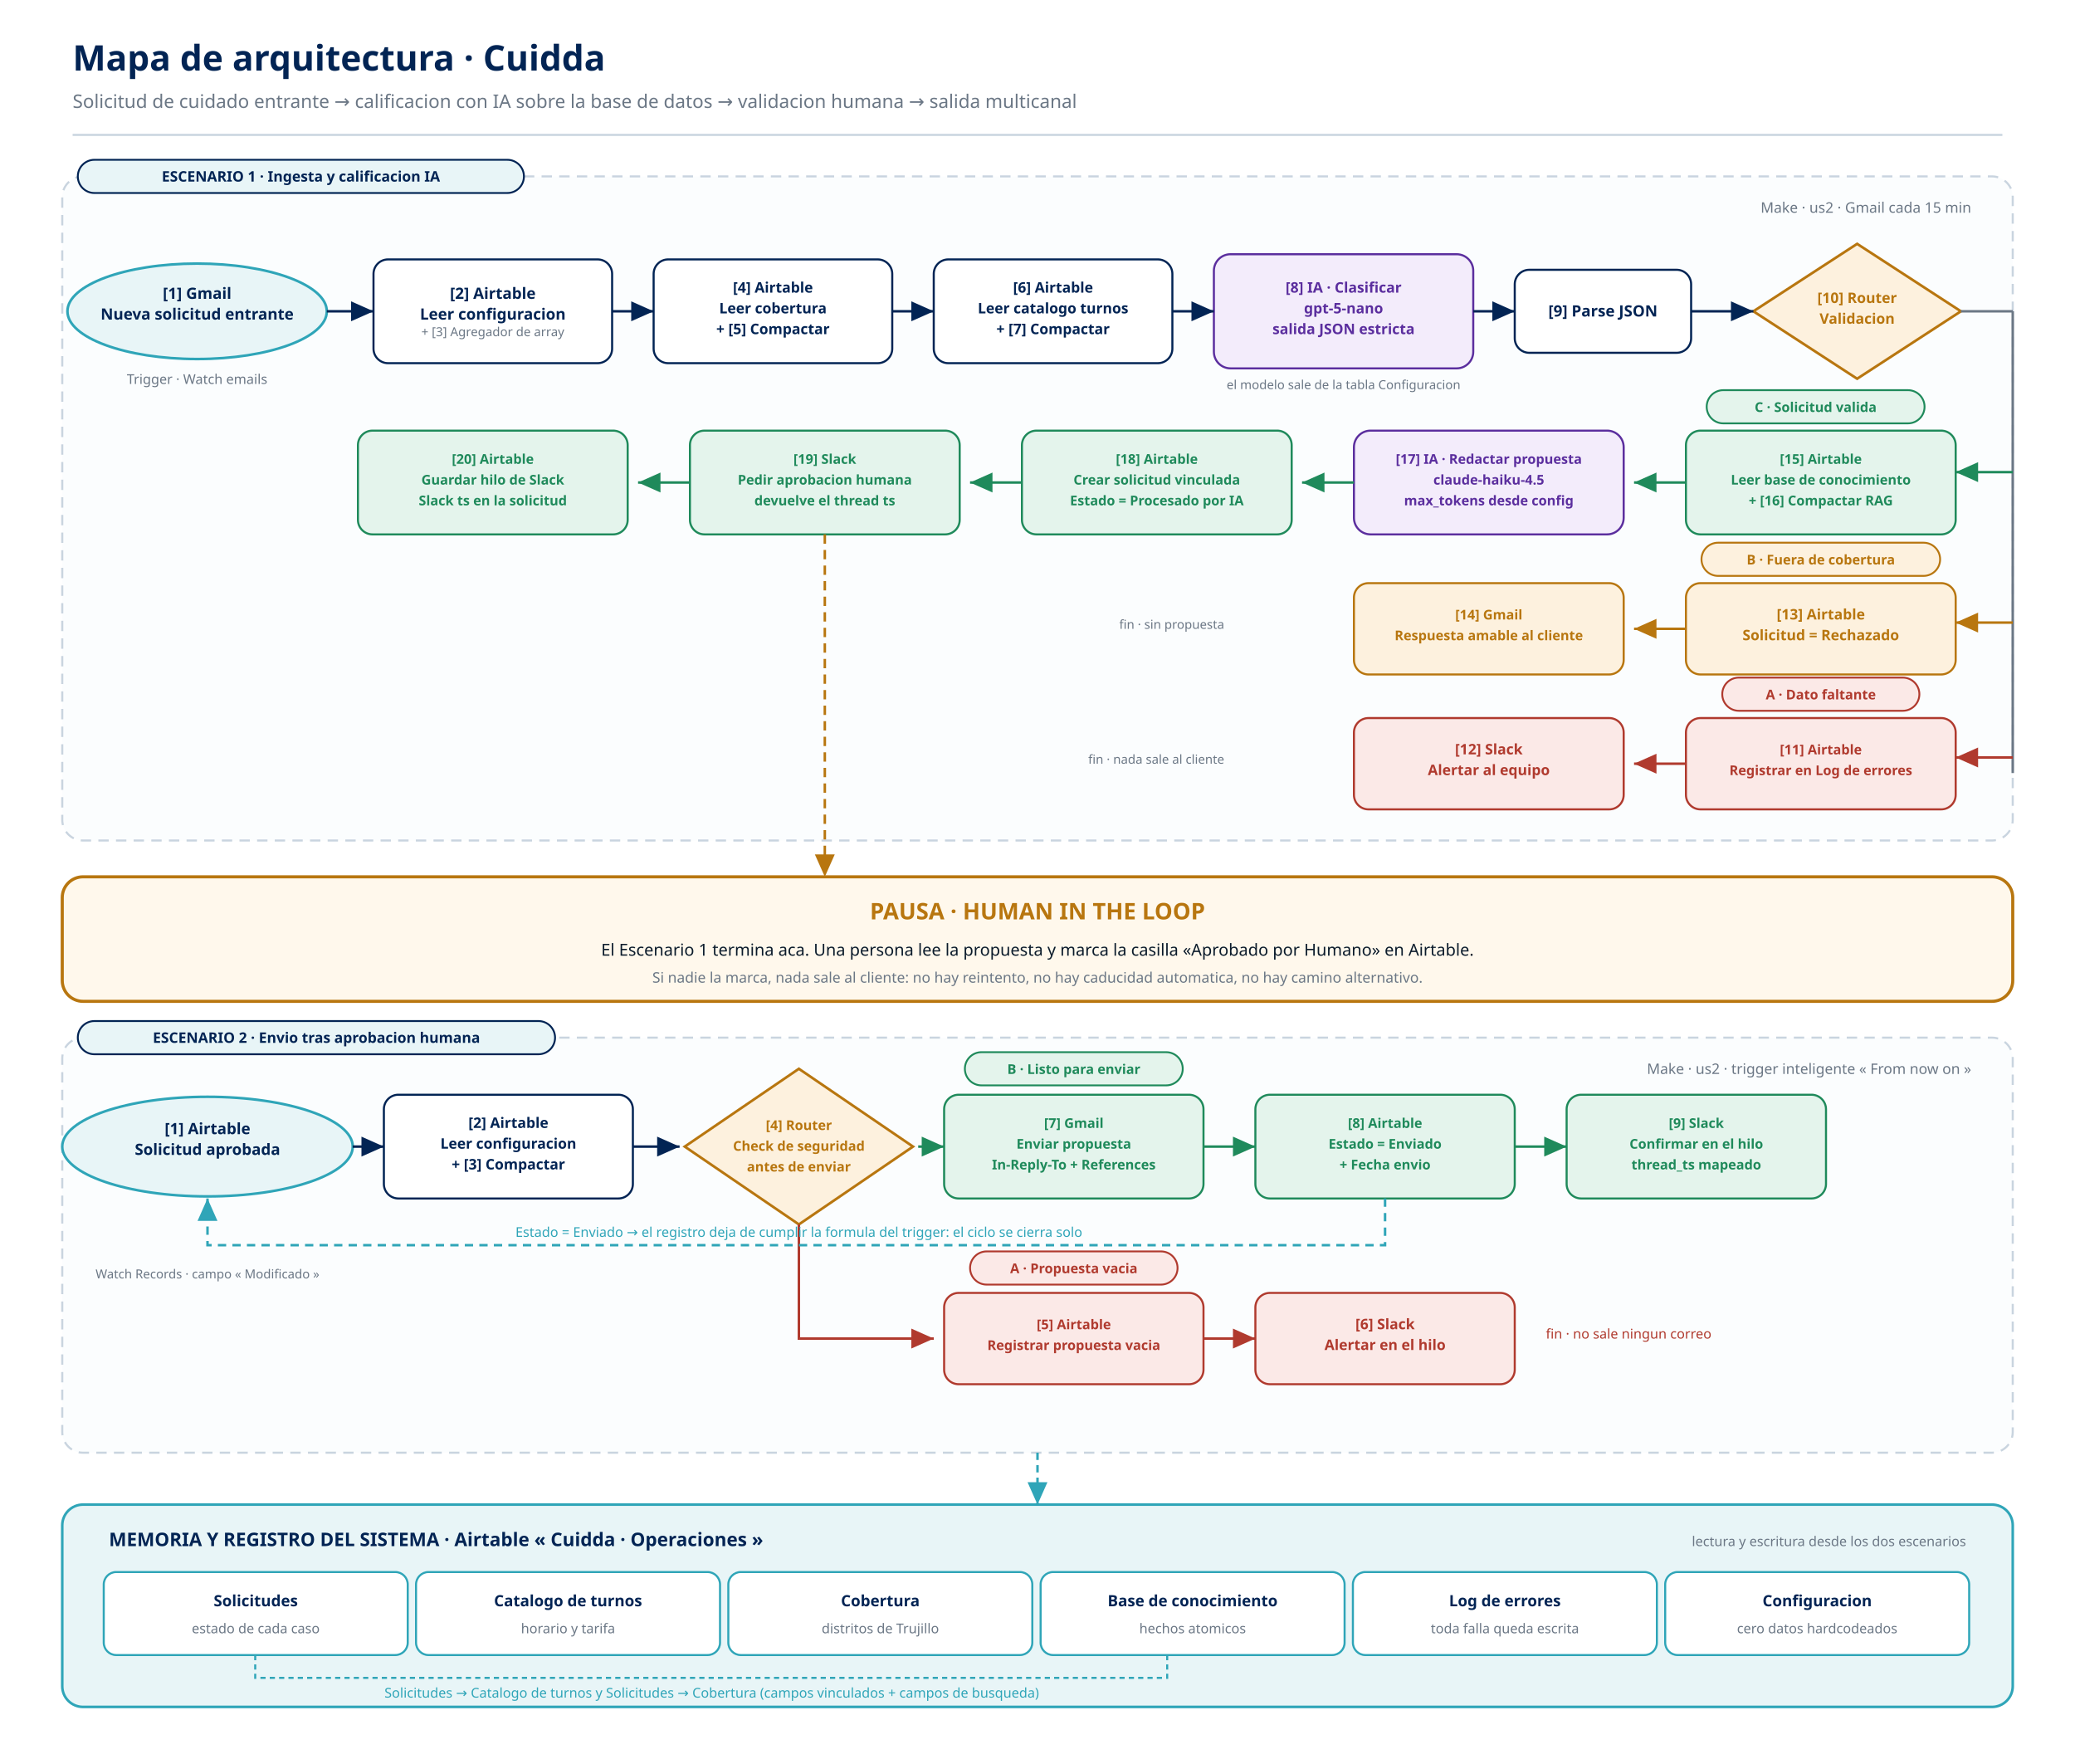
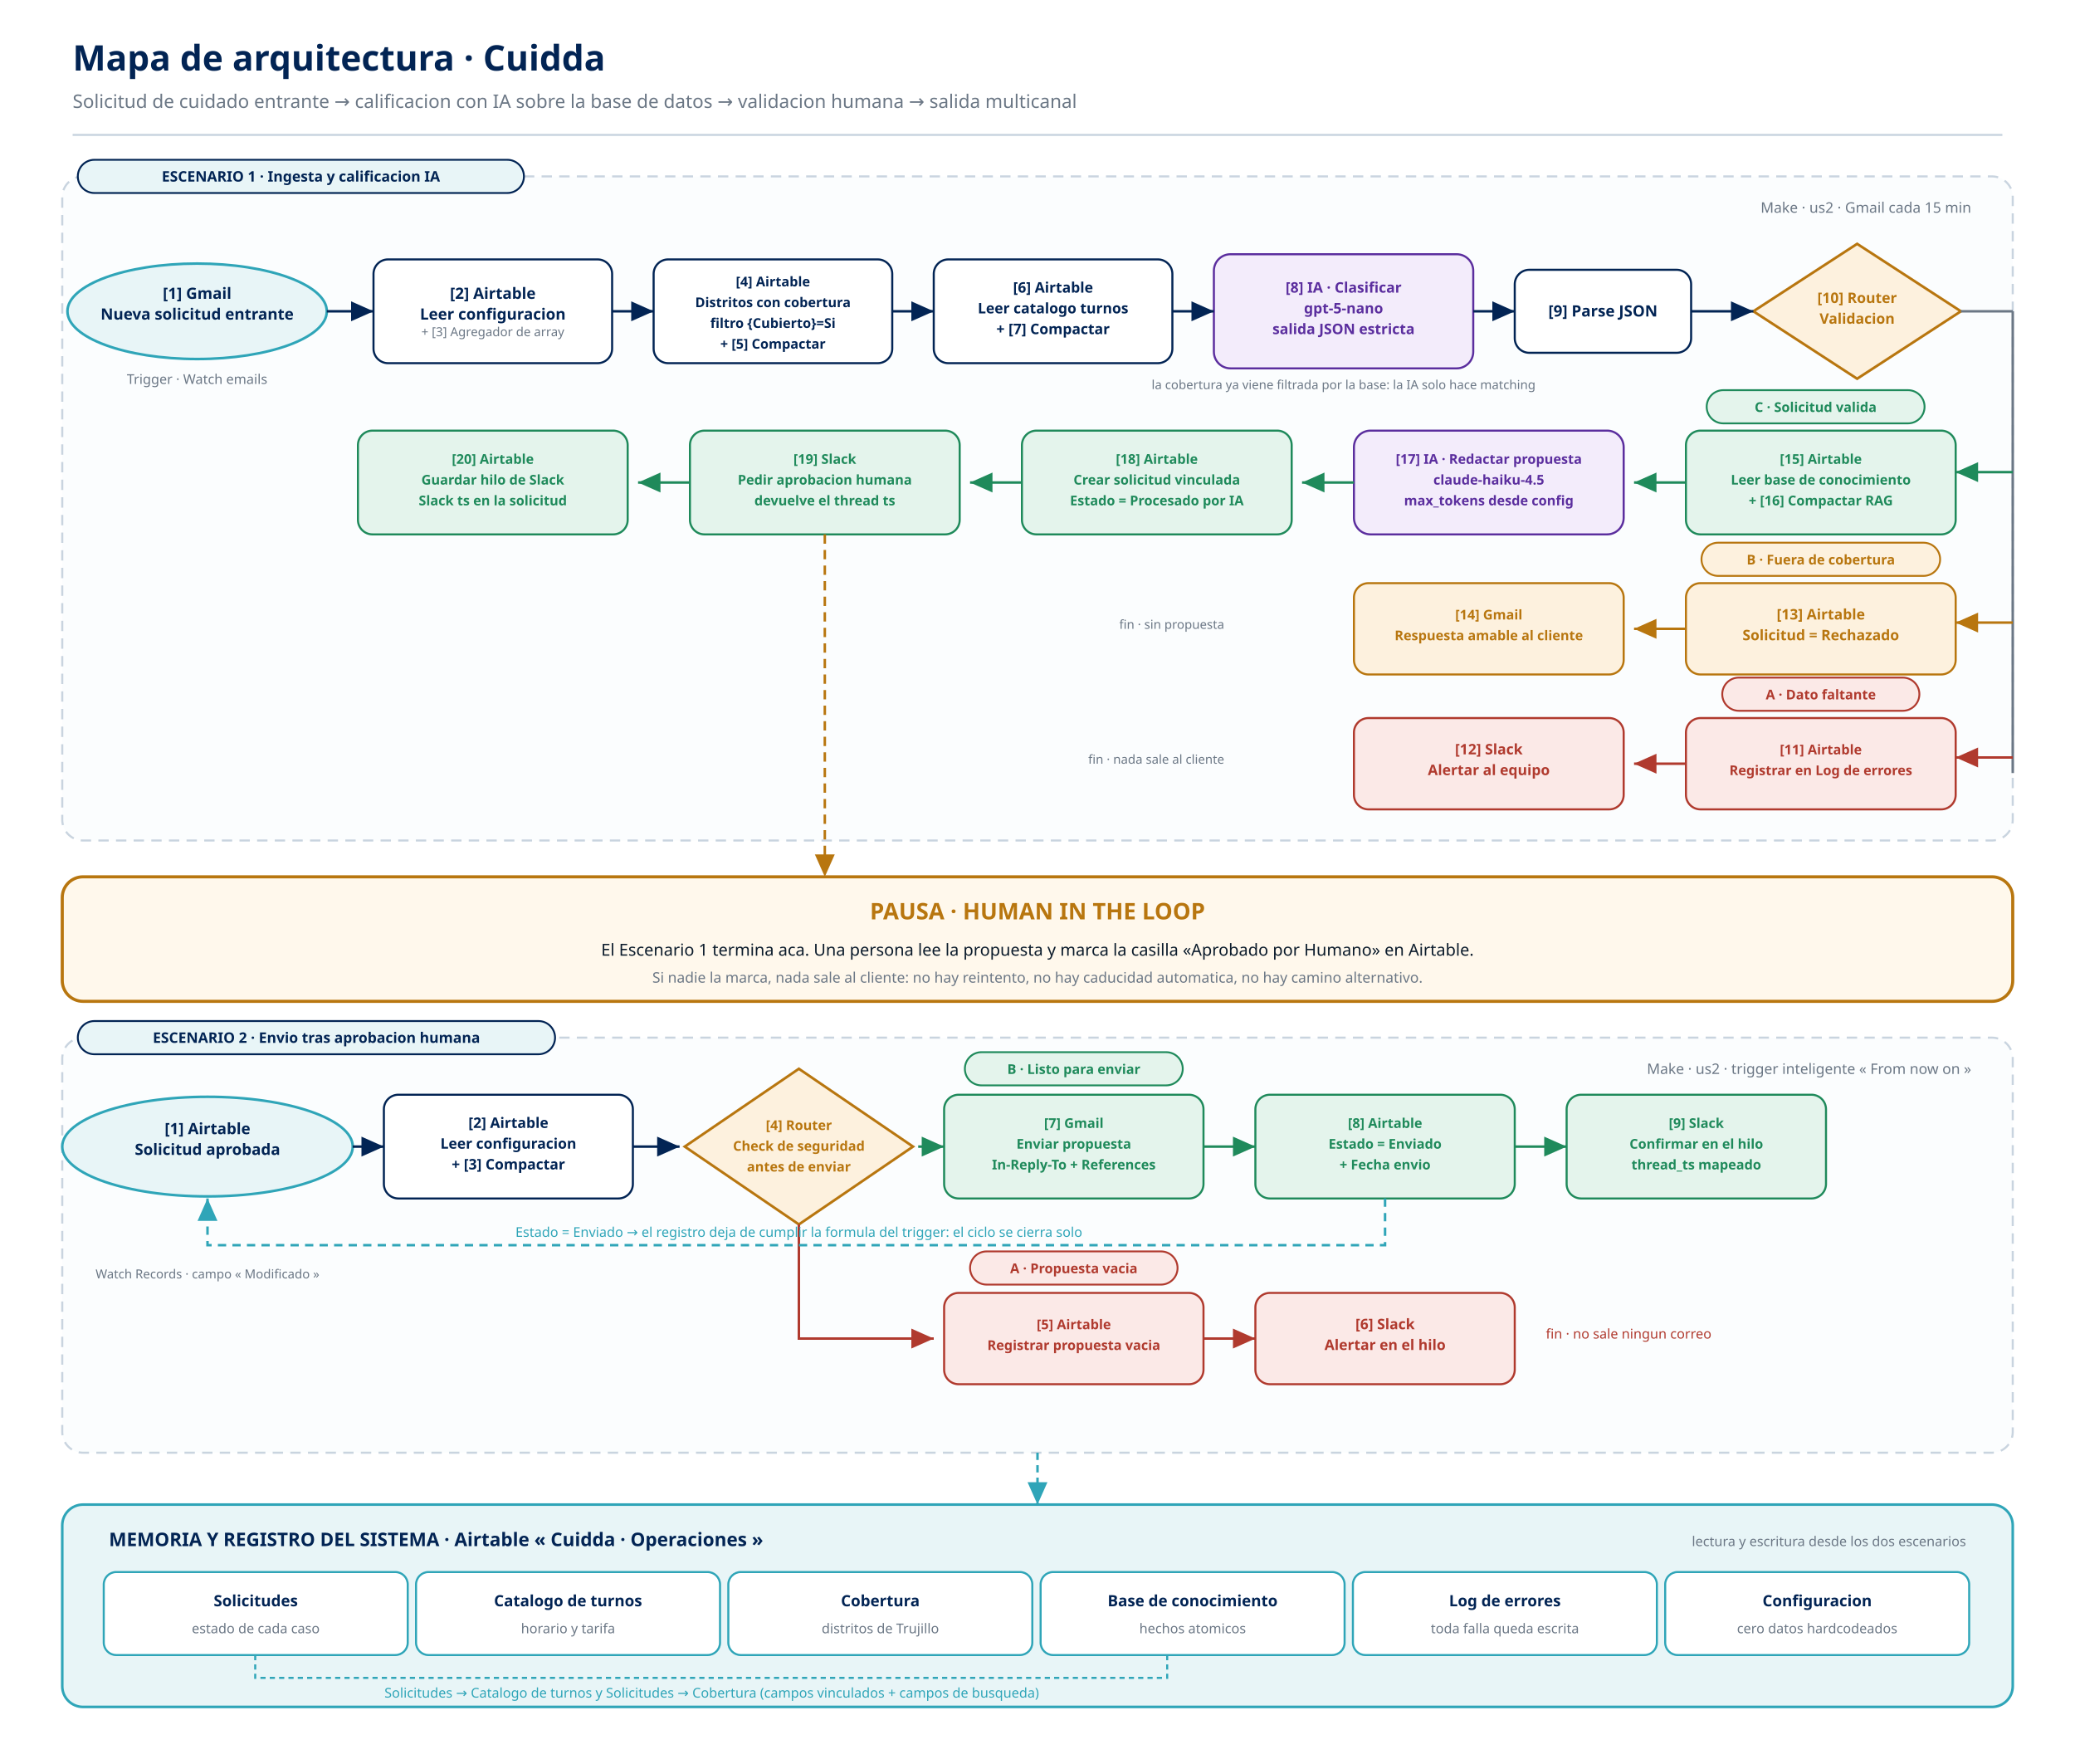
<svg xmlns="http://www.w3.org/2000/svg" width="2000" height="1700" viewBox="0 0 2000 1700">
  <defs>
    <marker id="ah" markerWidth="11" markerHeight="11" refX="9" refY="4" orient="auto">
      <path d="M0,0 L9,4 L0,8 z" fill="#022454" />
    </marker>
    <marker id="aht" markerWidth="11" markerHeight="11" refX="9" refY="4" orient="auto">
      <path d="M0,0 L9,4 L0,8 z" fill="#2FA5B8" />
    </marker>
    <marker id="ahr" markerWidth="11" markerHeight="11" refX="9" refY="4" orient="auto">
      <path d="M0,0 L9,4 L0,8 z" fill="#B03A2E" />
    </marker>
    <marker id="aha" markerWidth="11" markerHeight="11" refX="9" refY="4" orient="auto">
      <path d="M0,0 L9,4 L0,8 z" fill="#B8760F" />
    </marker>
    <marker id="ahg" markerWidth="11" markerHeight="11" refX="9" refY="4" orient="auto">
      <path d="M0,0 L9,4 L0,8 z" fill="#1F8A5B" />
    </marker>
  </defs>
  <rect width="2000" height="1700" fill="#FFFFFF" />
  <text x="70" y="68" font-family="Plus Jakarta Sans, sans-serif" font-size="34" fill="#022454" text-anchor="start" font-weight="700">Mapa de arquitectura · Cuidda</text>
  <text x="70" y="104" font-family="Comfortaa, sans-serif" font-size="18" fill="#6B7785" text-anchor="start" font-weight="400">Solicitud de cuidado entrante  →  calificacion con IA sobre la base de datos  →  validacion humana  →  salida multicanal</text>
  <line x1="70" y1="130" x2="1930" y2="130" stroke="#C9D4DF" stroke-width="2" />
  <rect x="60" y="170" width="1880" height="640" rx="20" fill="#FBFDFE" stroke="#C9D4DF" stroke-width="2" stroke-dasharray="10 7" />
  <rect x="75.0" y="154" width="430" height="32" rx="16" fill="#E8F5F7" stroke="#022454" stroke-width="1.8" />
  <text x="290" y="175" font-family="Plus Jakarta Sans, sans-serif" font-size="14" fill="#022454" text-anchor="middle" font-weight="700">ESCENARIO 1  ·  Ingesta y calificacion IA</text>
  <text x="1900" y="205" font-family="Comfortaa, sans-serif" font-size="14" fill="#6B7785" text-anchor="end" font-weight="400">Make · us2 · Gmail cada 15 min</text>
  <ellipse cx="190" cy="300" rx="125.0" ry="46.0" fill="#E8F5F7" stroke="#2FA5B8" stroke-width="2.5" />
  <text x="190" y="288" font-family="Comfortaa, sans-serif" font-size="15" fill="#022454" text-anchor="middle" font-weight="700">[1] Gmail</text>
  <text x="190" y="308" font-family="Comfortaa, sans-serif" font-size="15" fill="#022454" text-anchor="middle" font-weight="700">Nueva solicitud entrante</text>
  <text x="190" y="370" font-family="Comfortaa, sans-serif" font-size="13" fill="#6B7785" text-anchor="middle" font-weight="400">Trigger · Watch emails</text>
  <rect x="360" y="250" width="230" height="100" rx="14" fill="#FFFFFF" stroke="#022454" stroke-width="2" />
  <text x="475" y="288" font-family="Comfortaa, sans-serif" font-size="15" fill="#022454" text-anchor="middle" font-weight="700">[2] Airtable</text>
  <text x="475" y="308" font-family="Comfortaa, sans-serif" font-size="15" fill="#022454" text-anchor="middle" font-weight="700">Leer configuracion</text>
  <text x="475" y="324" font-family="Comfortaa, sans-serif" font-size="12" fill="#6B7785" text-anchor="middle" font-weight="400">+ [3] Agregador de array</text>
  <rect x="630" y="250" width="230" height="100" rx="14" fill="#FFFFFF" stroke="#022454" stroke-width="2" />
-   <text x="745" y="282" font-family="Comfortaa, sans-serif" font-size="14" fill="#022454" text-anchor="middle" font-weight="700">[4] Airtable</text>
-   <text x="745" y="302" font-family="Comfortaa, sans-serif" font-size="14" fill="#022454" text-anchor="middle" font-weight="700">Leer cobertura</text>
-   <text x="745" y="322" font-family="Comfortaa, sans-serif" font-size="14" fill="#022454" text-anchor="middle" font-weight="700">+ [5] Compactar</text>
+   <text x="745" y="276" font-family="Comfortaa, sans-serif" font-size="13" fill="#022454" text-anchor="middle" font-weight="700">[4] Airtable</text>
+   <text x="745" y="296" font-family="Comfortaa, sans-serif" font-size="13" fill="#022454" text-anchor="middle" font-weight="700">Distritos con cobertura</text>
+   <text x="745" y="316" font-family="Comfortaa, sans-serif" font-size="13" fill="#022454" text-anchor="middle" font-weight="700">filtro {Cubierto}=Si</text>
+   <text x="745" y="336" font-family="Comfortaa, sans-serif" font-size="13" fill="#022454" text-anchor="middle" font-weight="700">+ [5] Compactar</text>
  <rect x="900" y="250" width="230" height="100" rx="14" fill="#FFFFFF" stroke="#022454" stroke-width="2" />
  <text x="1015" y="282" font-family="Comfortaa, sans-serif" font-size="14" fill="#022454" text-anchor="middle" font-weight="700">[6] Airtable</text>
  <text x="1015" y="302" font-family="Comfortaa, sans-serif" font-size="14" fill="#022454" text-anchor="middle" font-weight="700">Leer catalogo turnos</text>
  <text x="1015" y="322" font-family="Comfortaa, sans-serif" font-size="14" fill="#022454" text-anchor="middle" font-weight="700">+ [7] Compactar</text>
  <rect x="1170" y="245" width="250" height="110" rx="16" fill="#F3ECFB" stroke="#5B2E9E" stroke-width="2" />
  <text x="1295" y="282" font-family="Comfortaa, sans-serif" font-size="14" fill="#5B2E9E" text-anchor="middle" font-weight="700">[8] IA · Clasificar</text>
  <text x="1295" y="302" font-family="Comfortaa, sans-serif" font-size="14" fill="#5B2E9E" text-anchor="middle" font-weight="700">gpt-5-nano</text>
  <text x="1295" y="322" font-family="Comfortaa, sans-serif" font-size="14" fill="#5B2E9E" text-anchor="middle" font-weight="700">salida JSON estricta</text>
-   <text x="1295" y="375" font-family="Comfortaa, sans-serif" font-size="12" fill="#6B7785" text-anchor="middle" font-weight="400">el modelo sale de la tabla Configuracion</text>
+   <text x="1295" y="375" font-family="Comfortaa, sans-serif" font-size="12" fill="#6B7785" text-anchor="middle" font-weight="400">la cobertura ya viene filtrada por la base: la IA solo hace matching</text>
  <rect x="1460" y="260" width="170" height="80" rx="14" fill="#FFFFFF" stroke="#022454" stroke-width="2" />
  <text x="1545" y="305" font-family="Plus Jakarta Sans, sans-serif" font-size="15" fill="#022454" text-anchor="middle" font-weight="700">[9] Parse JSON</text>
  <polygon points="1790,235.0 1890.0,300 1790,365.0 1690.0,300" fill="#FDF1DE" stroke="#B8760F" stroke-width="2.5" />
  <text x="1790" y="292" font-family="Comfortaa, sans-serif" font-size="14" fill="#B8760F" text-anchor="middle" font-weight="700">[10] Router</text>
  <text x="1790" y="312" font-family="Comfortaa, sans-serif" font-size="14" fill="#B8760F" text-anchor="middle" font-weight="700">Validacion</text>
  <line x1="315" y1="300" x2="360" y2="300" stroke="#022454" stroke-width="2.4" marker-end="url(#ah)" />
  <line x1="590" y1="300" x2="630" y2="300" stroke="#022454" stroke-width="2.4" marker-end="url(#ah)" />
  <line x1="860" y1="300" x2="900" y2="300" stroke="#022454" stroke-width="2.4" marker-end="url(#ah)" />
  <line x1="1130" y1="300" x2="1170" y2="300" stroke="#022454" stroke-width="2.4" marker-end="url(#ah)" />
  <line x1="1420" y1="300" x2="1460" y2="300" stroke="#022454" stroke-width="2.4" marker-end="url(#ah)" />
  <line x1="1630" y1="300" x2="1690" y2="300" stroke="#022454" stroke-width="2.4" marker-end="url(#ah)" />
  <path d="M 1890 300 H 1940" fill="none" stroke="#6B7785" stroke-width="2.4" />
  <path d="M 1940 300 V 745" fill="none" stroke="#6B7785" stroke-width="2.4" />
  <path d="M 1940 455 H 1885" fill="none" stroke="#1F8A5B" stroke-width="2.4" marker-end="url(#ahg)" />
  <rect x="1645.0" y="376" width="210" height="32" rx="16" fill="#E4F4EC" stroke="#1F8A5B" stroke-width="1.8" />
  <text x="1750" y="397" font-family="Plus Jakarta Sans, sans-serif" font-size="13" fill="#1F8A5B" text-anchor="middle" font-weight="700">C · Solicitud valida</text>
  <rect x="1625" y="415" width="260" height="100" rx="14" fill="#E4F4EC" stroke="#1F8A5B" stroke-width="2" />
  <text x="1755" y="447" font-family="Comfortaa, sans-serif" font-size="13" fill="#1F8A5B" text-anchor="middle" font-weight="700">[15] Airtable</text>
  <text x="1755" y="467" font-family="Comfortaa, sans-serif" font-size="13" fill="#1F8A5B" text-anchor="middle" font-weight="700">Leer base de conocimiento</text>
  <text x="1755" y="487" font-family="Comfortaa, sans-serif" font-size="13" fill="#1F8A5B" text-anchor="middle" font-weight="700">+ [16] Compactar RAG</text>
  <path d="M 1625 465 H 1575" fill="none" stroke="#1F8A5B" stroke-width="2.4" marker-end="url(#ahg)" />
  <rect x="1305" y="415" width="260" height="100" rx="16" fill="#F3ECFB" stroke="#5B2E9E" stroke-width="2" />
  <text x="1435" y="447" font-family="Comfortaa, sans-serif" font-size="13" fill="#5B2E9E" text-anchor="middle" font-weight="700">[17] IA · Redactar propuesta</text>
  <text x="1435" y="467" font-family="Comfortaa, sans-serif" font-size="13" fill="#5B2E9E" text-anchor="middle" font-weight="700">claude-haiku-4.5</text>
  <text x="1435" y="487" font-family="Comfortaa, sans-serif" font-size="13" fill="#5B2E9E" text-anchor="middle" font-weight="700">max_tokens desde config</text>
  <path d="M 1305 465 H 1255" fill="none" stroke="#1F8A5B" stroke-width="2.4" marker-end="url(#ahg)" />
  <rect x="985" y="415" width="260" height="100" rx="14" fill="#E4F4EC" stroke="#1F8A5B" stroke-width="2" />
  <text x="1115" y="447" font-family="Comfortaa, sans-serif" font-size="13" fill="#1F8A5B" text-anchor="middle" font-weight="700">[18] Airtable</text>
  <text x="1115" y="467" font-family="Comfortaa, sans-serif" font-size="13" fill="#1F8A5B" text-anchor="middle" font-weight="700">Crear solicitud vinculada</text>
  <text x="1115" y="487" font-family="Comfortaa, sans-serif" font-size="13" fill="#1F8A5B" text-anchor="middle" font-weight="700">Estado = Procesado por IA</text>
  <path d="M 985 465 H 935" fill="none" stroke="#1F8A5B" stroke-width="2.4" marker-end="url(#ahg)" />
  <rect x="665" y="415" width="260" height="100" rx="14" fill="#E4F4EC" stroke="#1F8A5B" stroke-width="2" />
  <text x="795" y="447" font-family="Comfortaa, sans-serif" font-size="13" fill="#1F8A5B" text-anchor="middle" font-weight="700">[19] Slack</text>
  <text x="795" y="467" font-family="Comfortaa, sans-serif" font-size="13" fill="#1F8A5B" text-anchor="middle" font-weight="700">Pedir aprobacion humana</text>
  <text x="795" y="487" font-family="Comfortaa, sans-serif" font-size="13" fill="#1F8A5B" text-anchor="middle" font-weight="700">devuelve el thread ts</text>
  <path d="M 665 465 H 615" fill="none" stroke="#1F8A5B" stroke-width="2.4" marker-end="url(#ahg)" />
  <rect x="345" y="415" width="260" height="100" rx="14" fill="#E4F4EC" stroke="#1F8A5B" stroke-width="2" />
  <text x="475" y="447" font-family="Comfortaa, sans-serif" font-size="13" fill="#1F8A5B" text-anchor="middle" font-weight="700">[20] Airtable</text>
  <text x="475" y="467" font-family="Comfortaa, sans-serif" font-size="13" fill="#1F8A5B" text-anchor="middle" font-weight="700">Guardar hilo de Slack</text>
  <text x="475" y="487" font-family="Comfortaa, sans-serif" font-size="13" fill="#1F8A5B" text-anchor="middle" font-weight="700">Slack ts en la solicitud</text>
  <path d="M 1940 600 H 1885" fill="none" stroke="#B8760F" stroke-width="2.4" marker-end="url(#aha)" />
  <rect x="1640.0" y="523" width="230" height="32" rx="16" fill="#FDF1DE" stroke="#B8760F" stroke-width="1.8" />
  <text x="1755" y="544" font-family="Plus Jakarta Sans, sans-serif" font-size="13" fill="#B8760F" text-anchor="middle" font-weight="700">B · Fuera de cobertura</text>
  <rect x="1625" y="562" width="260" height="88" rx="14" fill="#FDF1DE" stroke="#B8760F" stroke-width="2" />
  <text x="1755" y="597" font-family="Comfortaa, sans-serif" font-size="14" fill="#B8760F" text-anchor="middle" font-weight="700">[13] Airtable</text>
  <text x="1755" y="617" font-family="Comfortaa, sans-serif" font-size="14" fill="#B8760F" text-anchor="middle" font-weight="700">Solicitud = Rechazado</text>
  <path d="M 1625 606 H 1575" fill="none" stroke="#B8760F" stroke-width="2.4" marker-end="url(#aha)" />
  <rect x="1305" y="562" width="260" height="88" rx="14" fill="#FDF1DE" stroke="#B8760F" stroke-width="2" />
  <text x="1435" y="597" font-family="Comfortaa, sans-serif" font-size="13" fill="#B8760F" text-anchor="middle" font-weight="700">[14] Gmail</text>
  <text x="1435" y="617" font-family="Comfortaa, sans-serif" font-size="13" fill="#B8760F" text-anchor="middle" font-weight="700">Respuesta amable al cliente</text>
  <text x="1180" y="606" font-family="Comfortaa, sans-serif" font-size="12" fill="#6B7785" text-anchor="end" font-weight="400">fin · sin propuesta</text>
  <path d="M 1940 730 H 1885" fill="none" stroke="#B03A2E" stroke-width="2.4" marker-end="url(#ahr)" />
  <rect x="1660.0" y="653" width="190" height="32" rx="16" fill="#FBE9E7" stroke="#B03A2E" stroke-width="1.8" />
  <text x="1755" y="674" font-family="Plus Jakarta Sans, sans-serif" font-size="13" fill="#B03A2E" text-anchor="middle" font-weight="700">A · Dato faltante</text>
  <rect x="1625" y="692" width="260" height="88" rx="14" fill="#FBE9E7" stroke="#B03A2E" stroke-width="2" />
  <text x="1755" y="727" font-family="Comfortaa, sans-serif" font-size="13" fill="#B03A2E" text-anchor="middle" font-weight="700">[11] Airtable</text>
  <text x="1755" y="747" font-family="Comfortaa, sans-serif" font-size="13" fill="#B03A2E" text-anchor="middle" font-weight="700">Registrar en Log de errores</text>
  <path d="M 1625 736 H 1575" fill="none" stroke="#B03A2E" stroke-width="2.4" marker-end="url(#ahr)" />
  <rect x="1305" y="692" width="260" height="88" rx="14" fill="#FBE9E7" stroke="#B03A2E" stroke-width="2" />
  <text x="1435" y="727" font-family="Comfortaa, sans-serif" font-size="14" fill="#B03A2E" text-anchor="middle" font-weight="700">[12] Slack</text>
  <text x="1435" y="747" font-family="Comfortaa, sans-serif" font-size="14" fill="#B03A2E" text-anchor="middle" font-weight="700">Alertar al equipo</text>
  <text x="1180" y="736" font-family="Comfortaa, sans-serif" font-size="12" fill="#6B7785" text-anchor="end" font-weight="400">fin · nada sale al cliente</text>
  <rect x="60" y="845" width="1880" height="120" rx="20" fill="#FFF8EC" stroke="#B8760F" stroke-width="3" />
  <text x="1000" y="886" font-family="Plus Jakarta Sans, sans-serif" font-size="22" fill="#B8760F" text-anchor="middle" font-weight="700">PAUSA  ·  HUMAN IN THE LOOP</text>
  <text x="1000" y="921" font-family="Comfortaa, sans-serif" font-size="16" fill="#0B1B2B" text-anchor="middle" font-weight="400">El Escenario 1 termina aca. Una persona lee la propuesta y marca la casilla «Aprobado por Humano» en Airtable.</text>
  <text x="1000" y="947" font-family="Comfortaa, sans-serif" font-size="14" fill="#6B7785" text-anchor="middle" font-weight="400">Si nadie la marca, nada sale al cliente: no hay reintento, no hay caducidad automatica, no hay camino alternativo.</text>
  <path d="M 795 515 V 845" fill="none" stroke="#B8760F" stroke-width="2.4" stroke-dasharray="9 6" marker-end="url(#aha)" />
  <rect x="60" y="1000" width="1880" height="400" rx="20" fill="#FBFDFE" stroke="#C9D4DF" stroke-width="2" stroke-dasharray="10 7" />
  <rect x="75.0" y="984" width="460" height="32" rx="16" fill="#E8F5F7" stroke="#022454" stroke-width="1.8" />
  <text x="305" y="1005" font-family="Plus Jakarta Sans, sans-serif" font-size="14" fill="#022454" text-anchor="middle" font-weight="700">ESCENARIO 2  ·  Envio tras aprobacion humana</text>
  <text x="1900" y="1035" font-family="Comfortaa, sans-serif" font-size="14" fill="#6B7785" text-anchor="end" font-weight="400">Make · us2 · trigger inteligente « From now on »</text>
  <ellipse cx="200" cy="1105" rx="140.0" ry="48.0" fill="#E8F5F7" stroke="#2FA5B8" stroke-width="2.5" />
  <text x="200" y="1093" font-family="Comfortaa, sans-serif" font-size="15" fill="#022454" text-anchor="middle" font-weight="700">[1] Airtable</text>
  <text x="200" y="1113" font-family="Comfortaa, sans-serif" font-size="15" fill="#022454" text-anchor="middle" font-weight="700">Solicitud aprobada</text>
  <text x="200" y="1232" font-family="Comfortaa, sans-serif" font-size="12" fill="#6B7785" text-anchor="middle" font-weight="400">Watch Records · campo « Modificado »</text>
  <rect x="370" y="1055" width="240" height="100" rx="14" fill="#FFFFFF" stroke="#022454" stroke-width="2" />
  <text x="490" y="1087" font-family="Comfortaa, sans-serif" font-size="14" fill="#022454" text-anchor="middle" font-weight="700">[2] Airtable</text>
  <text x="490" y="1107" font-family="Comfortaa, sans-serif" font-size="14" fill="#022454" text-anchor="middle" font-weight="700">Leer configuracion</text>
  <text x="490" y="1127" font-family="Comfortaa, sans-serif" font-size="14" fill="#022454" text-anchor="middle" font-weight="700">+ [3] Compactar</text>
  <polygon points="770,1030.0 880.0,1105 770,1180.0 660.0,1105" fill="#FDF1DE" stroke="#B8760F" stroke-width="2.5" />
  <text x="770" y="1089" font-family="Comfortaa, sans-serif" font-size="13" fill="#B8760F" text-anchor="middle" font-weight="700">[4] Router</text>
  <text x="770" y="1109" font-family="Comfortaa, sans-serif" font-size="13" fill="#B8760F" text-anchor="middle" font-weight="700">Check de seguridad</text>
  <text x="770" y="1129" font-family="Comfortaa, sans-serif" font-size="13" fill="#B8760F" text-anchor="middle" font-weight="700">antes de enviar</text>
  <rect x="930.0" y="1014" width="210" height="32" rx="16" fill="#E4F4EC" stroke="#1F8A5B" stroke-width="1.8" />
  <text x="1035" y="1035" font-family="Plus Jakarta Sans, sans-serif" font-size="13" fill="#1F8A5B" text-anchor="middle" font-weight="700">B · Listo para enviar</text>
  <rect x="910" y="1055" width="250" height="100" rx="14" fill="#E4F4EC" stroke="#1F8A5B" stroke-width="2" />
  <text x="1035" y="1087" font-family="Comfortaa, sans-serif" font-size="13" fill="#1F8A5B" text-anchor="middle" font-weight="700">[7] Gmail</text>
  <text x="1035" y="1107" font-family="Comfortaa, sans-serif" font-size="13" fill="#1F8A5B" text-anchor="middle" font-weight="700">Enviar propuesta</text>
  <text x="1035" y="1127" font-family="Comfortaa, sans-serif" font-size="13" fill="#1F8A5B" text-anchor="middle" font-weight="700">In-Reply-To + References</text>
  <rect x="1210" y="1055" width="250" height="100" rx="14" fill="#E4F4EC" stroke="#1F8A5B" stroke-width="2" />
  <text x="1335" y="1087" font-family="Comfortaa, sans-serif" font-size="13" fill="#1F8A5B" text-anchor="middle" font-weight="700">[8] Airtable</text>
  <text x="1335" y="1107" font-family="Comfortaa, sans-serif" font-size="13" fill="#1F8A5B" text-anchor="middle" font-weight="700">Estado = Enviado</text>
  <text x="1335" y="1127" font-family="Comfortaa, sans-serif" font-size="13" fill="#1F8A5B" text-anchor="middle" font-weight="700">+ Fecha envio</text>
  <rect x="1510" y="1055" width="250" height="100" rx="14" fill="#E4F4EC" stroke="#1F8A5B" stroke-width="2" />
  <text x="1635" y="1087" font-family="Comfortaa, sans-serif" font-size="13" fill="#1F8A5B" text-anchor="middle" font-weight="700">[9] Slack</text>
  <text x="1635" y="1107" font-family="Comfortaa, sans-serif" font-size="13" fill="#1F8A5B" text-anchor="middle" font-weight="700">Confirmar en el hilo</text>
  <text x="1635" y="1127" font-family="Comfortaa, sans-serif" font-size="13" fill="#1F8A5B" text-anchor="middle" font-weight="700">thread_ts mapeado</text>
  <line x1="340" y1="1105" x2="370" y2="1105" stroke="#022454" stroke-width="2.4" marker-end="url(#ah)" />
  <line x1="610" y1="1105" x2="655" y2="1105" stroke="#022454" stroke-width="2.4" marker-end="url(#ah)" />
  <line x1="885" y1="1105" x2="910" y2="1105" stroke="#1F8A5B" stroke-width="2.4" marker-end="url(#ahg)" />
  <line x1="1160" y1="1105" x2="1210" y2="1105" stroke="#1F8A5B" stroke-width="2.4" marker-end="url(#ahg)" />
  <line x1="1460" y1="1105" x2="1510" y2="1105" stroke="#1F8A5B" stroke-width="2.4" marker-end="url(#ahg)" />
  <path d="M 770 1180 V 1290 H 900" fill="none" stroke="#B03A2E" stroke-width="2.4" marker-end="url(#ahr)" />
  <rect x="935.0" y="1206" width="200" height="32" rx="16" fill="#FBE9E7" stroke="#B03A2E" stroke-width="1.8" />
  <text x="1035" y="1227" font-family="Plus Jakarta Sans, sans-serif" font-size="13" fill="#B03A2E" text-anchor="middle" font-weight="700">A · Propuesta vacia</text>
  <rect x="910" y="1246" width="250" height="88" rx="14" fill="#FBE9E7" stroke="#B03A2E" stroke-width="2" />
  <text x="1035" y="1281" font-family="Comfortaa, sans-serif" font-size="13" fill="#B03A2E" text-anchor="middle" font-weight="700">[5] Airtable</text>
  <text x="1035" y="1301" font-family="Comfortaa, sans-serif" font-size="13" fill="#B03A2E" text-anchor="middle" font-weight="700">Registrar propuesta vacia</text>
  <line x1="1160" y1="1290" x2="1210" y2="1290" stroke="#B03A2E" stroke-width="2.4" marker-end="url(#ahr)" />
  <rect x="1210" y="1246" width="250" height="88" rx="14" fill="#FBE9E7" stroke="#B03A2E" stroke-width="2" />
  <text x="1335" y="1281" font-family="Comfortaa, sans-serif" font-size="14" fill="#B03A2E" text-anchor="middle" font-weight="700">[6] Slack</text>
  <text x="1335" y="1301" font-family="Comfortaa, sans-serif" font-size="14" fill="#B03A2E" text-anchor="middle" font-weight="700">Alertar en el hilo</text>
  <text x="1490" y="1290" font-family="Comfortaa, sans-serif" font-size="13" fill="#B03A2E" text-anchor="start" font-weight="400">fin · no sale ningun correo</text>
  <path d="M 1335 1155 V 1200 H 200 V 1155" fill="none" stroke="#2FA5B8" stroke-width="2.4" stroke-dasharray="8 6" marker-end="url(#aht)" />
  <text x="770" y="1192" font-family="Comfortaa, sans-serif" font-size="13" fill="#2FA5B8" text-anchor="middle" font-weight="400">Estado = Enviado  →  el registro deja de cumplir la formula del trigger: el ciclo se cierra solo</text>
  <rect x="60" y="1450" width="1880" height="195" rx="20" fill="#E8F5F7" stroke="#2FA5B8" stroke-width="2.5" />
  <text x="105" y="1490" font-family="Plus Jakarta Sans, sans-serif" font-size="18" fill="#022454" text-anchor="start" font-weight="700">MEMORIA Y REGISTRO DEL SISTEMA  ·  Airtable « Cuidda · Operaciones »</text>
  <text x="1895" y="1490" font-family="Comfortaa, sans-serif" font-size="13" fill="#6B7785" text-anchor="end" font-weight="400">lectura y escritura desde los dos escenarios</text>
  <rect x="100" y="1515" width="293" height="80" rx="12" fill="#FFFFFF" stroke="#2FA5B8" stroke-width="2" />
  <text x="246.5" y="1548" font-family="Plus Jakarta Sans, sans-serif" font-size="15" fill="#022454" text-anchor="middle" font-weight="700">Solicitudes</text>
  <text x="246.5" y="1574" font-family="Comfortaa, sans-serif" font-size="13" fill="#6B7785" text-anchor="middle" font-weight="400">estado de cada caso</text>
  <rect x="401" y="1515" width="293" height="80" rx="12" fill="#FFFFFF" stroke="#2FA5B8" stroke-width="2" />
  <text x="547.5" y="1548" font-family="Plus Jakarta Sans, sans-serif" font-size="15" fill="#022454" text-anchor="middle" font-weight="700">Catalogo de turnos</text>
  <text x="547.5" y="1574" font-family="Comfortaa, sans-serif" font-size="13" fill="#6B7785" text-anchor="middle" font-weight="400">horario y tarifa</text>
  <rect x="702" y="1515" width="293" height="80" rx="12" fill="#FFFFFF" stroke="#2FA5B8" stroke-width="2" />
  <text x="848.5" y="1548" font-family="Plus Jakarta Sans, sans-serif" font-size="15" fill="#022454" text-anchor="middle" font-weight="700">Cobertura</text>
  <text x="848.5" y="1574" font-family="Comfortaa, sans-serif" font-size="13" fill="#6B7785" text-anchor="middle" font-weight="400">distritos de Trujillo</text>
  <rect x="1003" y="1515" width="293" height="80" rx="12" fill="#FFFFFF" stroke="#2FA5B8" stroke-width="2" />
  <text x="1149.5" y="1548" font-family="Plus Jakarta Sans, sans-serif" font-size="15" fill="#022454" text-anchor="middle" font-weight="700">Base de conocimiento</text>
  <text x="1149.5" y="1574" font-family="Comfortaa, sans-serif" font-size="13" fill="#6B7785" text-anchor="middle" font-weight="400">hechos atomicos</text>
  <rect x="1304" y="1515" width="293" height="80" rx="12" fill="#FFFFFF" stroke="#2FA5B8" stroke-width="2" />
  <text x="1450.5" y="1548" font-family="Plus Jakarta Sans, sans-serif" font-size="15" fill="#022454" text-anchor="middle" font-weight="700">Log de errores</text>
  <text x="1450.5" y="1574" font-family="Comfortaa, sans-serif" font-size="13" fill="#6B7785" text-anchor="middle" font-weight="400">toda falla queda escrita</text>
  <rect x="1605" y="1515" width="293" height="80" rx="12" fill="#FFFFFF" stroke="#2FA5B8" stroke-width="2" />
  <text x="1751.5" y="1548" font-family="Plus Jakarta Sans, sans-serif" font-size="15" fill="#022454" text-anchor="middle" font-weight="700">Configuracion</text>
  <text x="1751.5" y="1574" font-family="Comfortaa, sans-serif" font-size="13" fill="#6B7785" text-anchor="middle" font-weight="400">cero datos hardcodeados</text>
  <path d="M 246 1595 V 1617 H 1125 V 1595" fill="none" stroke="#2FA5B8" stroke-width="2" stroke-dasharray="5 4" />
  <text x="686" y="1636" font-family="Comfortaa, sans-serif" font-size="13" fill="#2FA5B8" text-anchor="middle" font-weight="400">Solicitudes → Catalogo de turnos  y  Solicitudes → Cobertura   (campos vinculados + campos de busqueda)</text>
  <path d="M 1000 1400 V 1450" fill="none" stroke="#2FA5B8" stroke-width="2.4" stroke-dasharray="7 5" marker-end="url(#aht)" />
  <path d="M 1000 810 V 845" fill="none" stroke="none" />
</svg>
